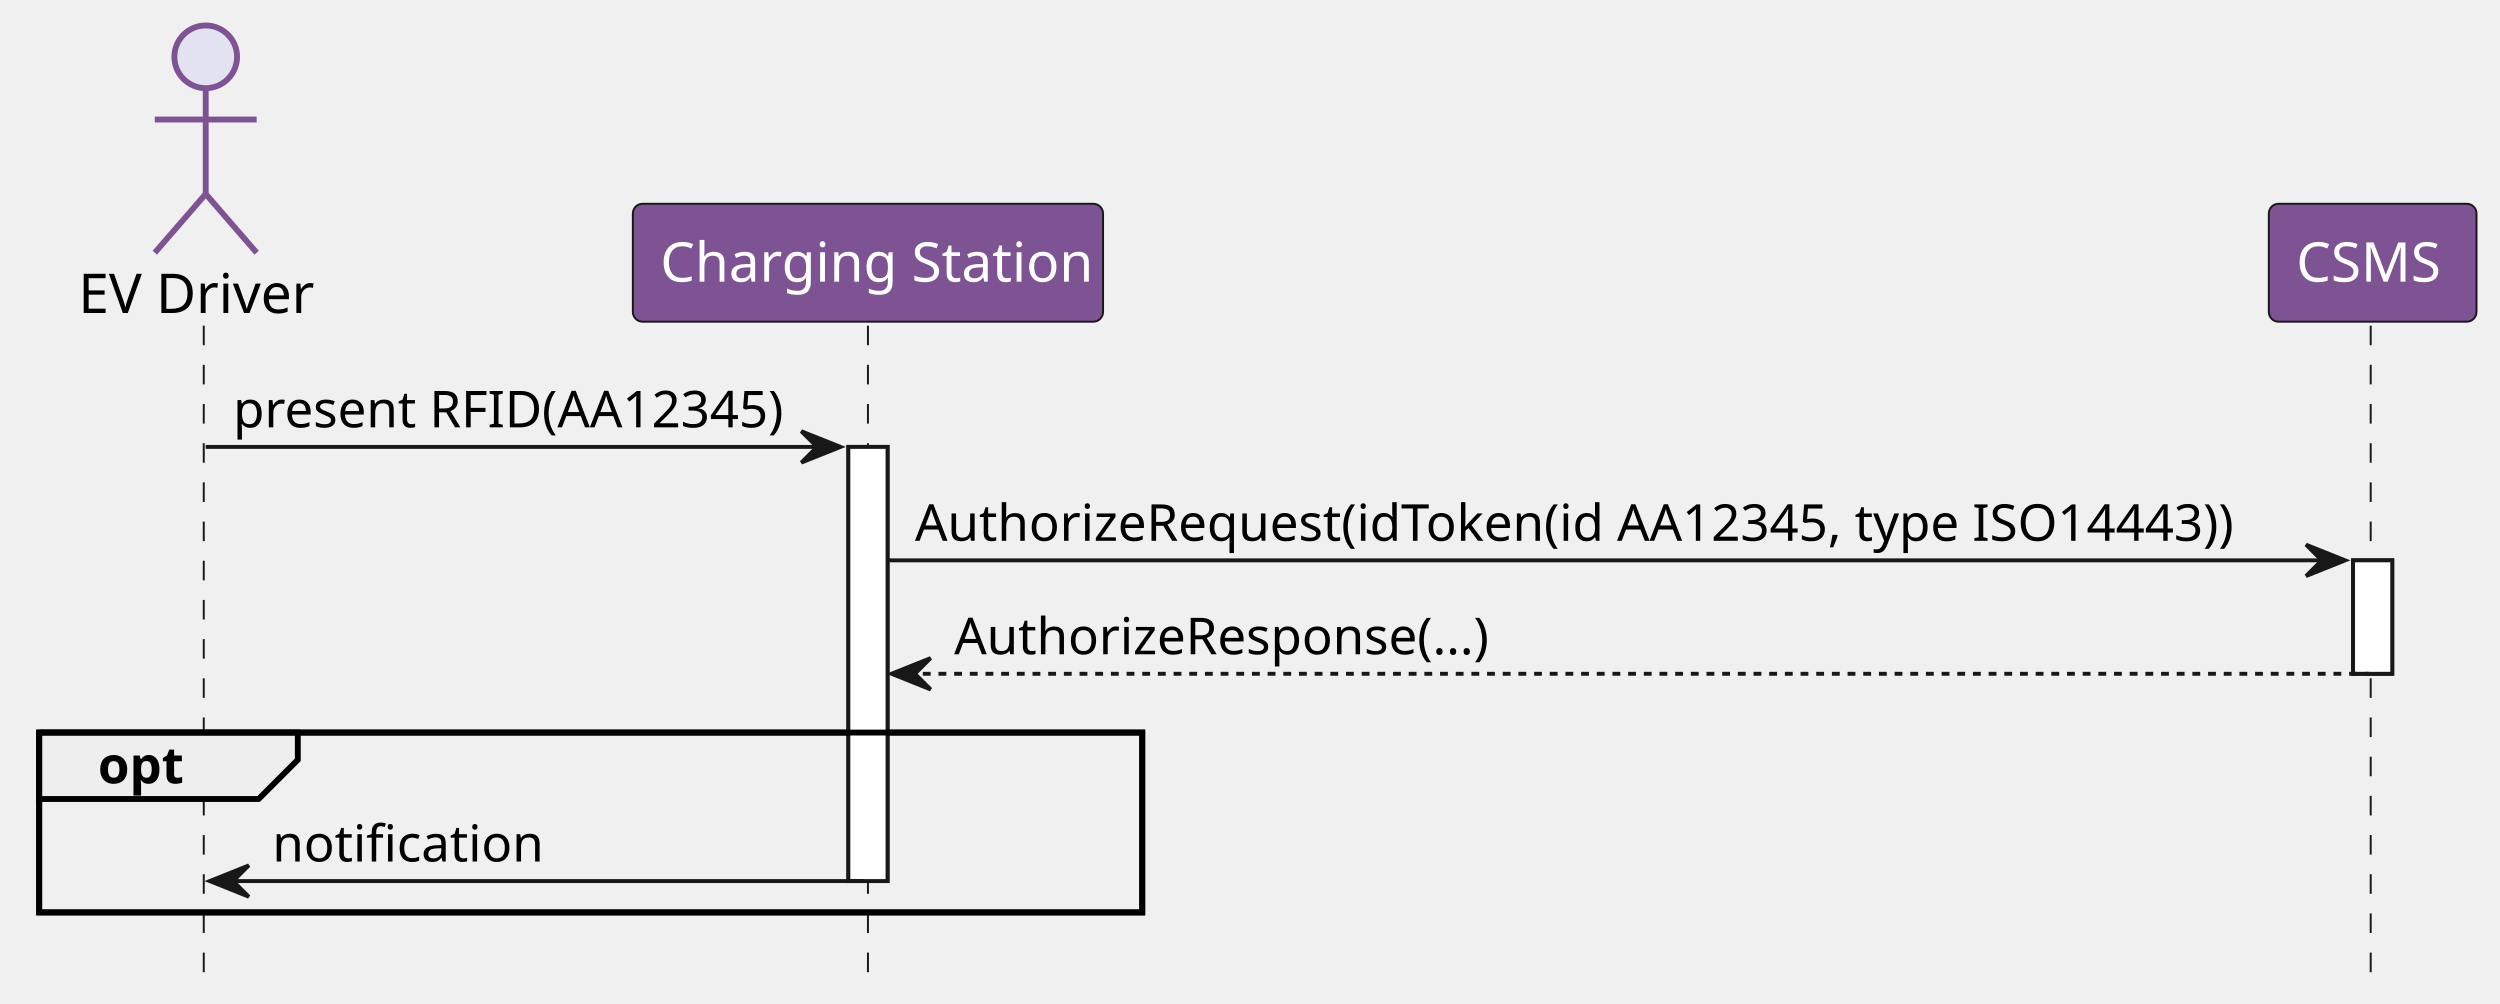
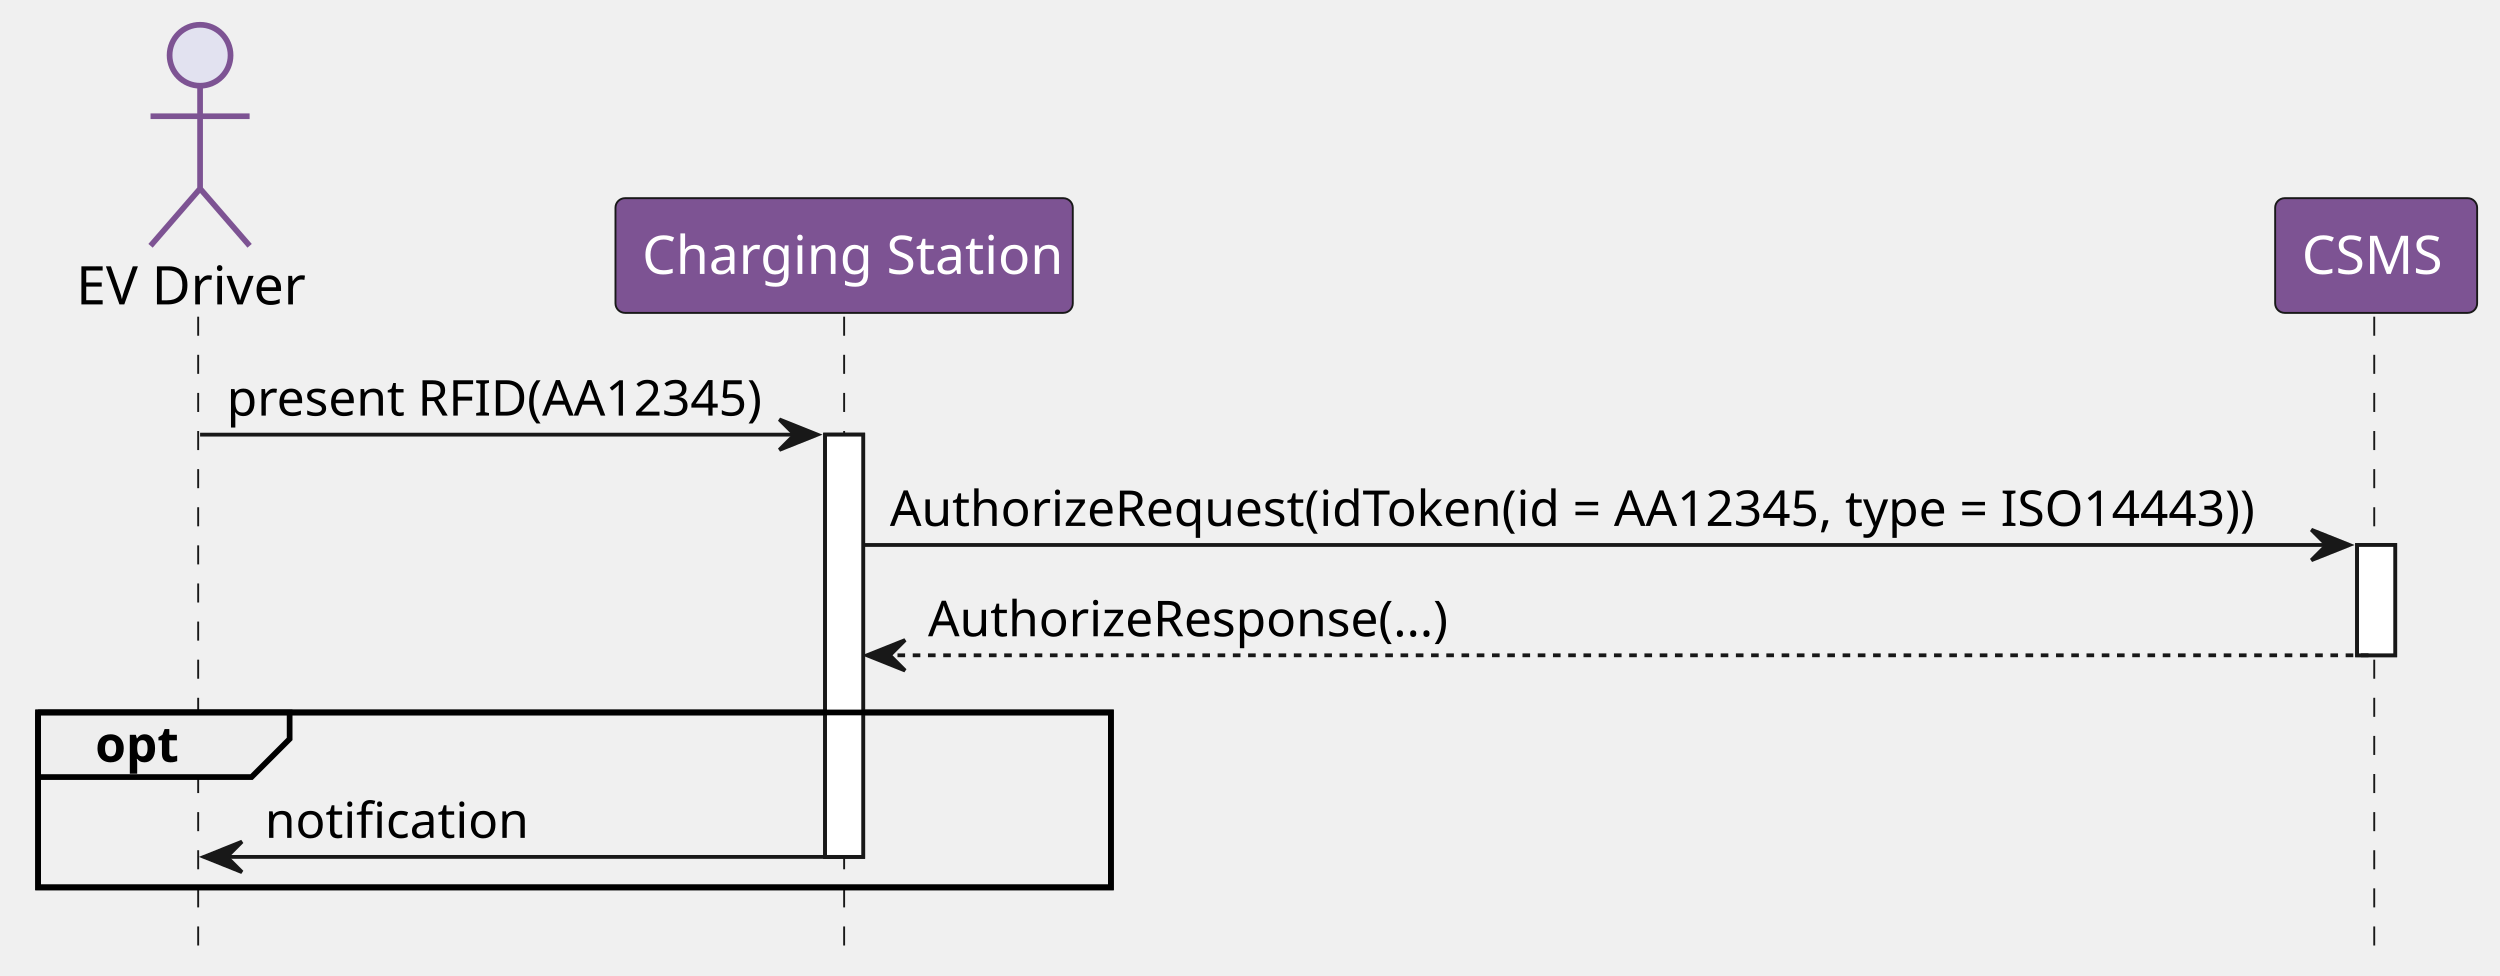
- <svg xmlns="http://www.w3.org/2000/svg" contentStyleType="text/css" height="256px" preserveAspectRatio="none" style="width:638px;height:256px;background:#FFFFFF;" version="1.1" viewBox="0 0 638 256" width="638px" zoomAndPan="magnify">
+ <svg xmlns="http://www.w3.org/2000/svg" contentStyleType="text/css" height="256px" preserveAspectRatio="none" style="width:656px;height:256px;background:#FFFFFF;" version="1.1" viewBox="0 0 656 256" width="656px" zoomAndPan="magnify">
  <defs />
  <g>
    <rect fill="#FFFFFF" height="110.8" style="stroke:#181818;stroke-width:1.0;" width="10" x="216.5" y="114.05" />
-     <rect fill="#FFFFFF" height="28.95" style="stroke:#181818;stroke-width:1.0;" width="10" x="600.5" y="143" />
+     <rect fill="#FFFFFF" height="28.95" style="stroke:#181818;stroke-width:1.0;" width="10" x="618.5" y="143" />
    <rect fill="none" height="45.9" style="stroke:#000000;stroke-width:1.5;" width="281.5" x="10" y="186.95" />
    <line style="stroke:#181818;stroke-width:0.5;stroke-dasharray:5.0,5.0;" x1="52" x2="52" y1="83.1" y2="249.85" />
    <line style="stroke:#181818;stroke-width:0.5;stroke-dasharray:5.0,5.0;" x1="221.5" x2="221.5" y1="83.1" y2="249.85" />
-     <line style="stroke:#181818;stroke-width:0.5;stroke-dasharray:5.0,5.0;" x1="605" x2="605" y1="83.1" y2="249.85" />
+     <line style="stroke:#181818;stroke-width:0.5;stroke-dasharray:5.0,5.0;" x1="623" x2="623" y1="83.1" y2="249.85" />
    <text fill="#000000" font-family="NanumGothic" font-size="14" lengthAdjust="spacing" textLength="59" x="20" y="79.88">EV Driver</text>
    <ellipse cx="52.5" cy="14.5" fill="#E2E2F0" rx="8" ry="8" style="stroke:#7D5393;stroke-width:1.5;" />
    <path d="M52.5,22.5 L52.5,49.5 M39.5,30.5 L65.5,30.5 M52.5,49.5 L39.5,64.5 M52.5,49.5 L65.5,64.5 " fill="none" style="stroke:#7D5393;stroke-width:1.5;" />
    <rect fill="#7D5393" height="30.1" rx="2.5" ry="2.5" style="stroke:#181818;stroke-width:0.5;" width="120" x="161.5" y="52" />
    <text fill="#FFFFFF" font-family="NanumGothic" font-size="14" lengthAdjust="spacing" textLength="106" x="168.5" y="71.88">Charging Station</text>
-     <rect fill="#7D5393" height="30.1" rx="2.5" ry="2.5" style="stroke:#181818;stroke-width:0.5;" width="53" x="579" y="52" />
-     <text fill="#FFFFFF" font-family="NanumGothic" font-size="14" lengthAdjust="spacing" textLength="39" x="586" y="71.88">CSMS</text>
+     <rect fill="#7D5393" height="30.1" rx="2.5" ry="2.5" style="stroke:#181818;stroke-width:0.5;" width="53" x="597" y="52" />
+     <text fill="#FFFFFF" font-family="NanumGothic" font-size="14" lengthAdjust="spacing" textLength="39" x="604" y="71.88">CSMS</text>
    <rect fill="#FFFFFF" height="110.8" style="stroke:#181818;stroke-width:1.0;" width="10" x="216.5" y="114.05" />
-     <rect fill="#FFFFFF" height="28.95" style="stroke:#181818;stroke-width:1.0;" width="10" x="600.5" y="143" />
+     <rect fill="#FFFFFF" height="28.95" style="stroke:#181818;stroke-width:1.0;" width="10" x="618.5" y="143" />
    <polygon fill="#181818" points="204.5,110.05,214.5,114.05,204.5,118.05,208.5,114.05" style="stroke:#181818;stroke-width:1.0;" />
    <line style="stroke:#181818;stroke-width:1.0;" x1="52.5" x2="210.5" y1="114.05" y2="114.05" />
    <text fill="#000000" font-family="NanumGothic" font-size="13" lengthAdjust="spacing" textLength="145" x="59.5" y="109.06">present RFID(AA12345)</text>
-     <polygon fill="#181818" points="588.5,139,598.5,143,588.5,147,592.5,143" style="stroke:#181818;stroke-width:1.0;" />
-     <line style="stroke:#181818;stroke-width:1.0;" x1="226.5" x2="594.5" y1="143" y2="143" />
-     <text fill="#000000" font-family="NanumGothic" font-size="13" lengthAdjust="spacing" textLength="355" x="233.5" y="138.01">AuthorizeRequest(idToken(id  AA12345, type  ISO14443))</text>
+     <polygon fill="#181818" points="606.5,139,616.5,143,606.5,147,610.5,143" style="stroke:#181818;stroke-width:1.0;" />
+     <line style="stroke:#181818;stroke-width:1.0;" x1="226.5" x2="612.5" y1="143" y2="143" />
+     <text fill="#000000" font-family="NanumGothic" font-size="13" lengthAdjust="spacing" textLength="373" x="233.5" y="138.01">AuthorizeRequest(idToken(id = AA12345, type = ISO14443))</text>
    <polygon fill="#181818" points="237.5,167.95,227.5,171.95,237.5,175.95,233.5,171.95" style="stroke:#181818;stroke-width:1.0;" />
-     <line style="stroke:#181818;stroke-width:1.0;stroke-dasharray:2.0,2.0;" x1="231.5" x2="604.5" y1="171.95" y2="171.95" />
+     <line style="stroke:#181818;stroke-width:1.0;stroke-dasharray:2.0,2.0;" x1="231.5" x2="622.5" y1="171.95" y2="171.95" />
    <text fill="#000000" font-family="NanumGothic" font-size="13" lengthAdjust="spacing" textLength="139" x="243.5" y="166.96">AuthorizeResponse(...)</text>
    <path d="M10,186.95 L76,186.95 L76,193.9 L66,203.9 L10,203.9 L10,186.95 " fill="#EEEEEE" style="stroke:#000000;stroke-width:1.5;" />
    <rect fill="none" height="45.9" style="stroke:#000000;stroke-width:1.5;" width="281.5" x="10" y="186.95" />
    <text fill="#000000" font-family="NanumGothic" font-size="13" font-weight="bold" lengthAdjust="spacing" textLength="21" x="25" y="199.91">opt</text>
    <polygon fill="#181818" points="63.5,220.85,53.5,224.85,63.5,228.85,59.5,224.85" style="stroke:#181818;stroke-width:1.0;" />
    <line style="stroke:#181818;stroke-width:1.0;" x1="57.5" x2="220.5" y1="224.85" y2="224.85" />
    <text fill="#000000" font-family="NanumGothic" font-size="13" lengthAdjust="spacing" textLength="69" x="69.5" y="219.86">notification</text>
  </g>
</svg>
